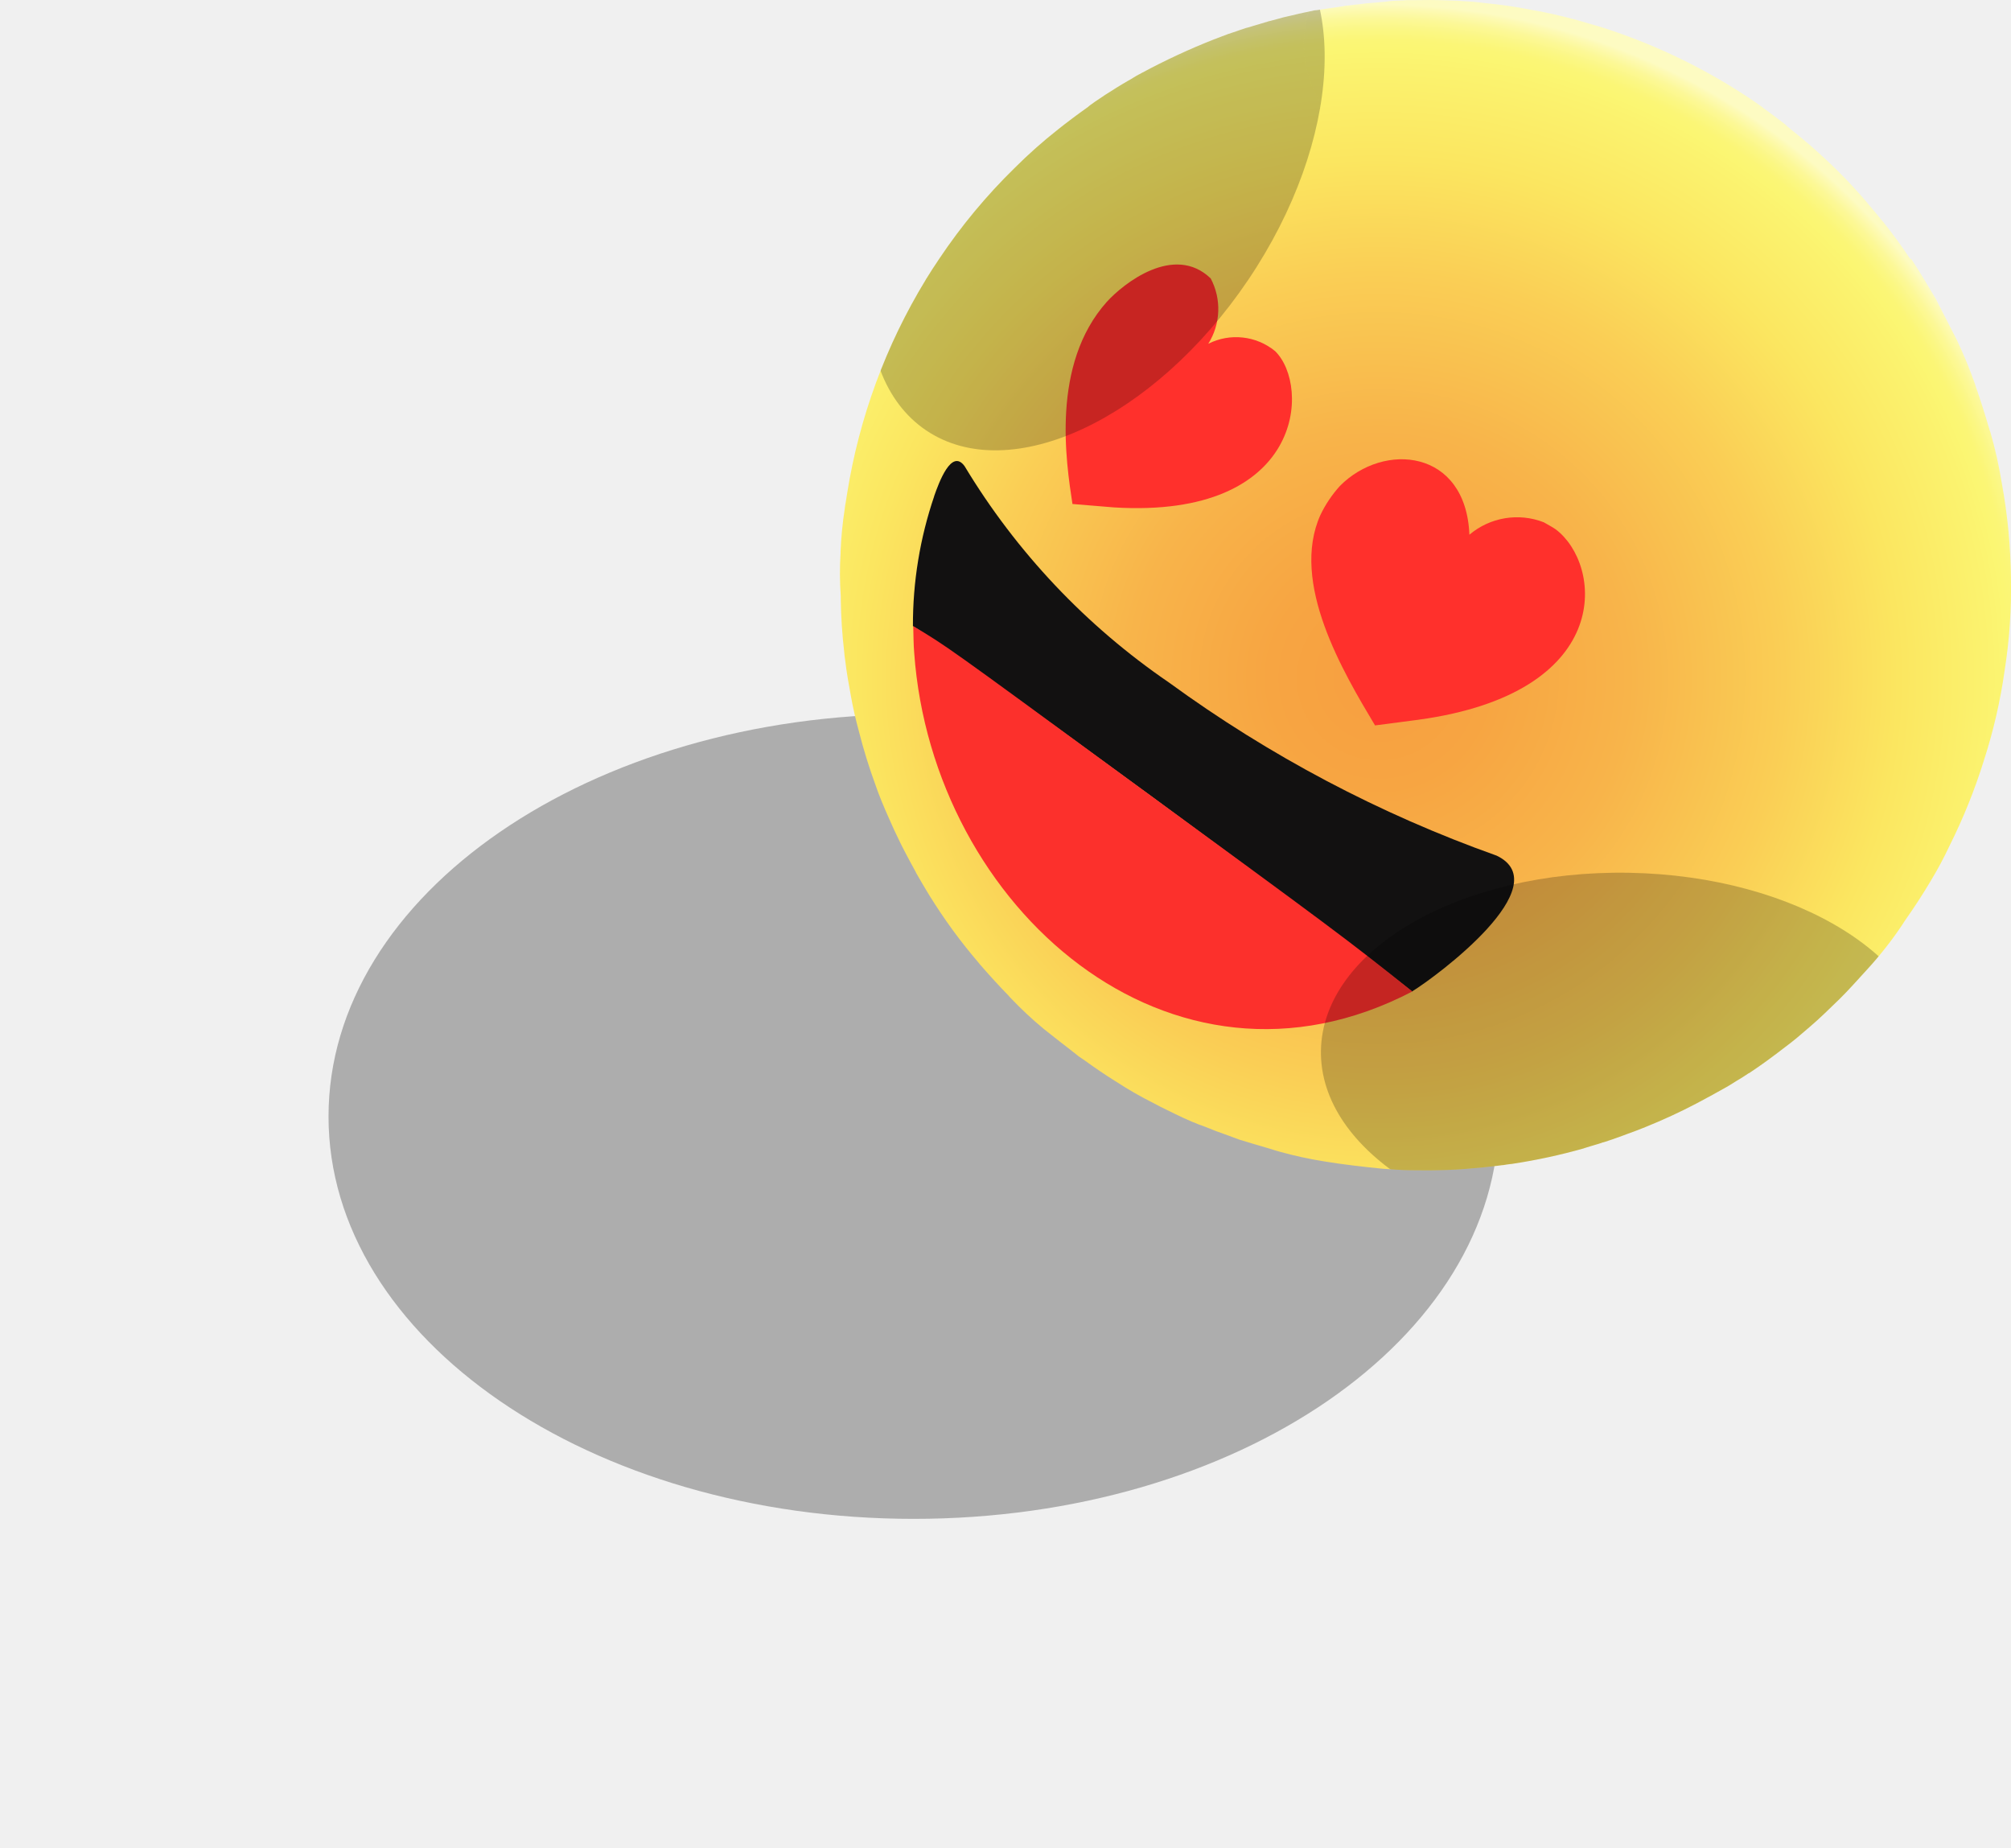
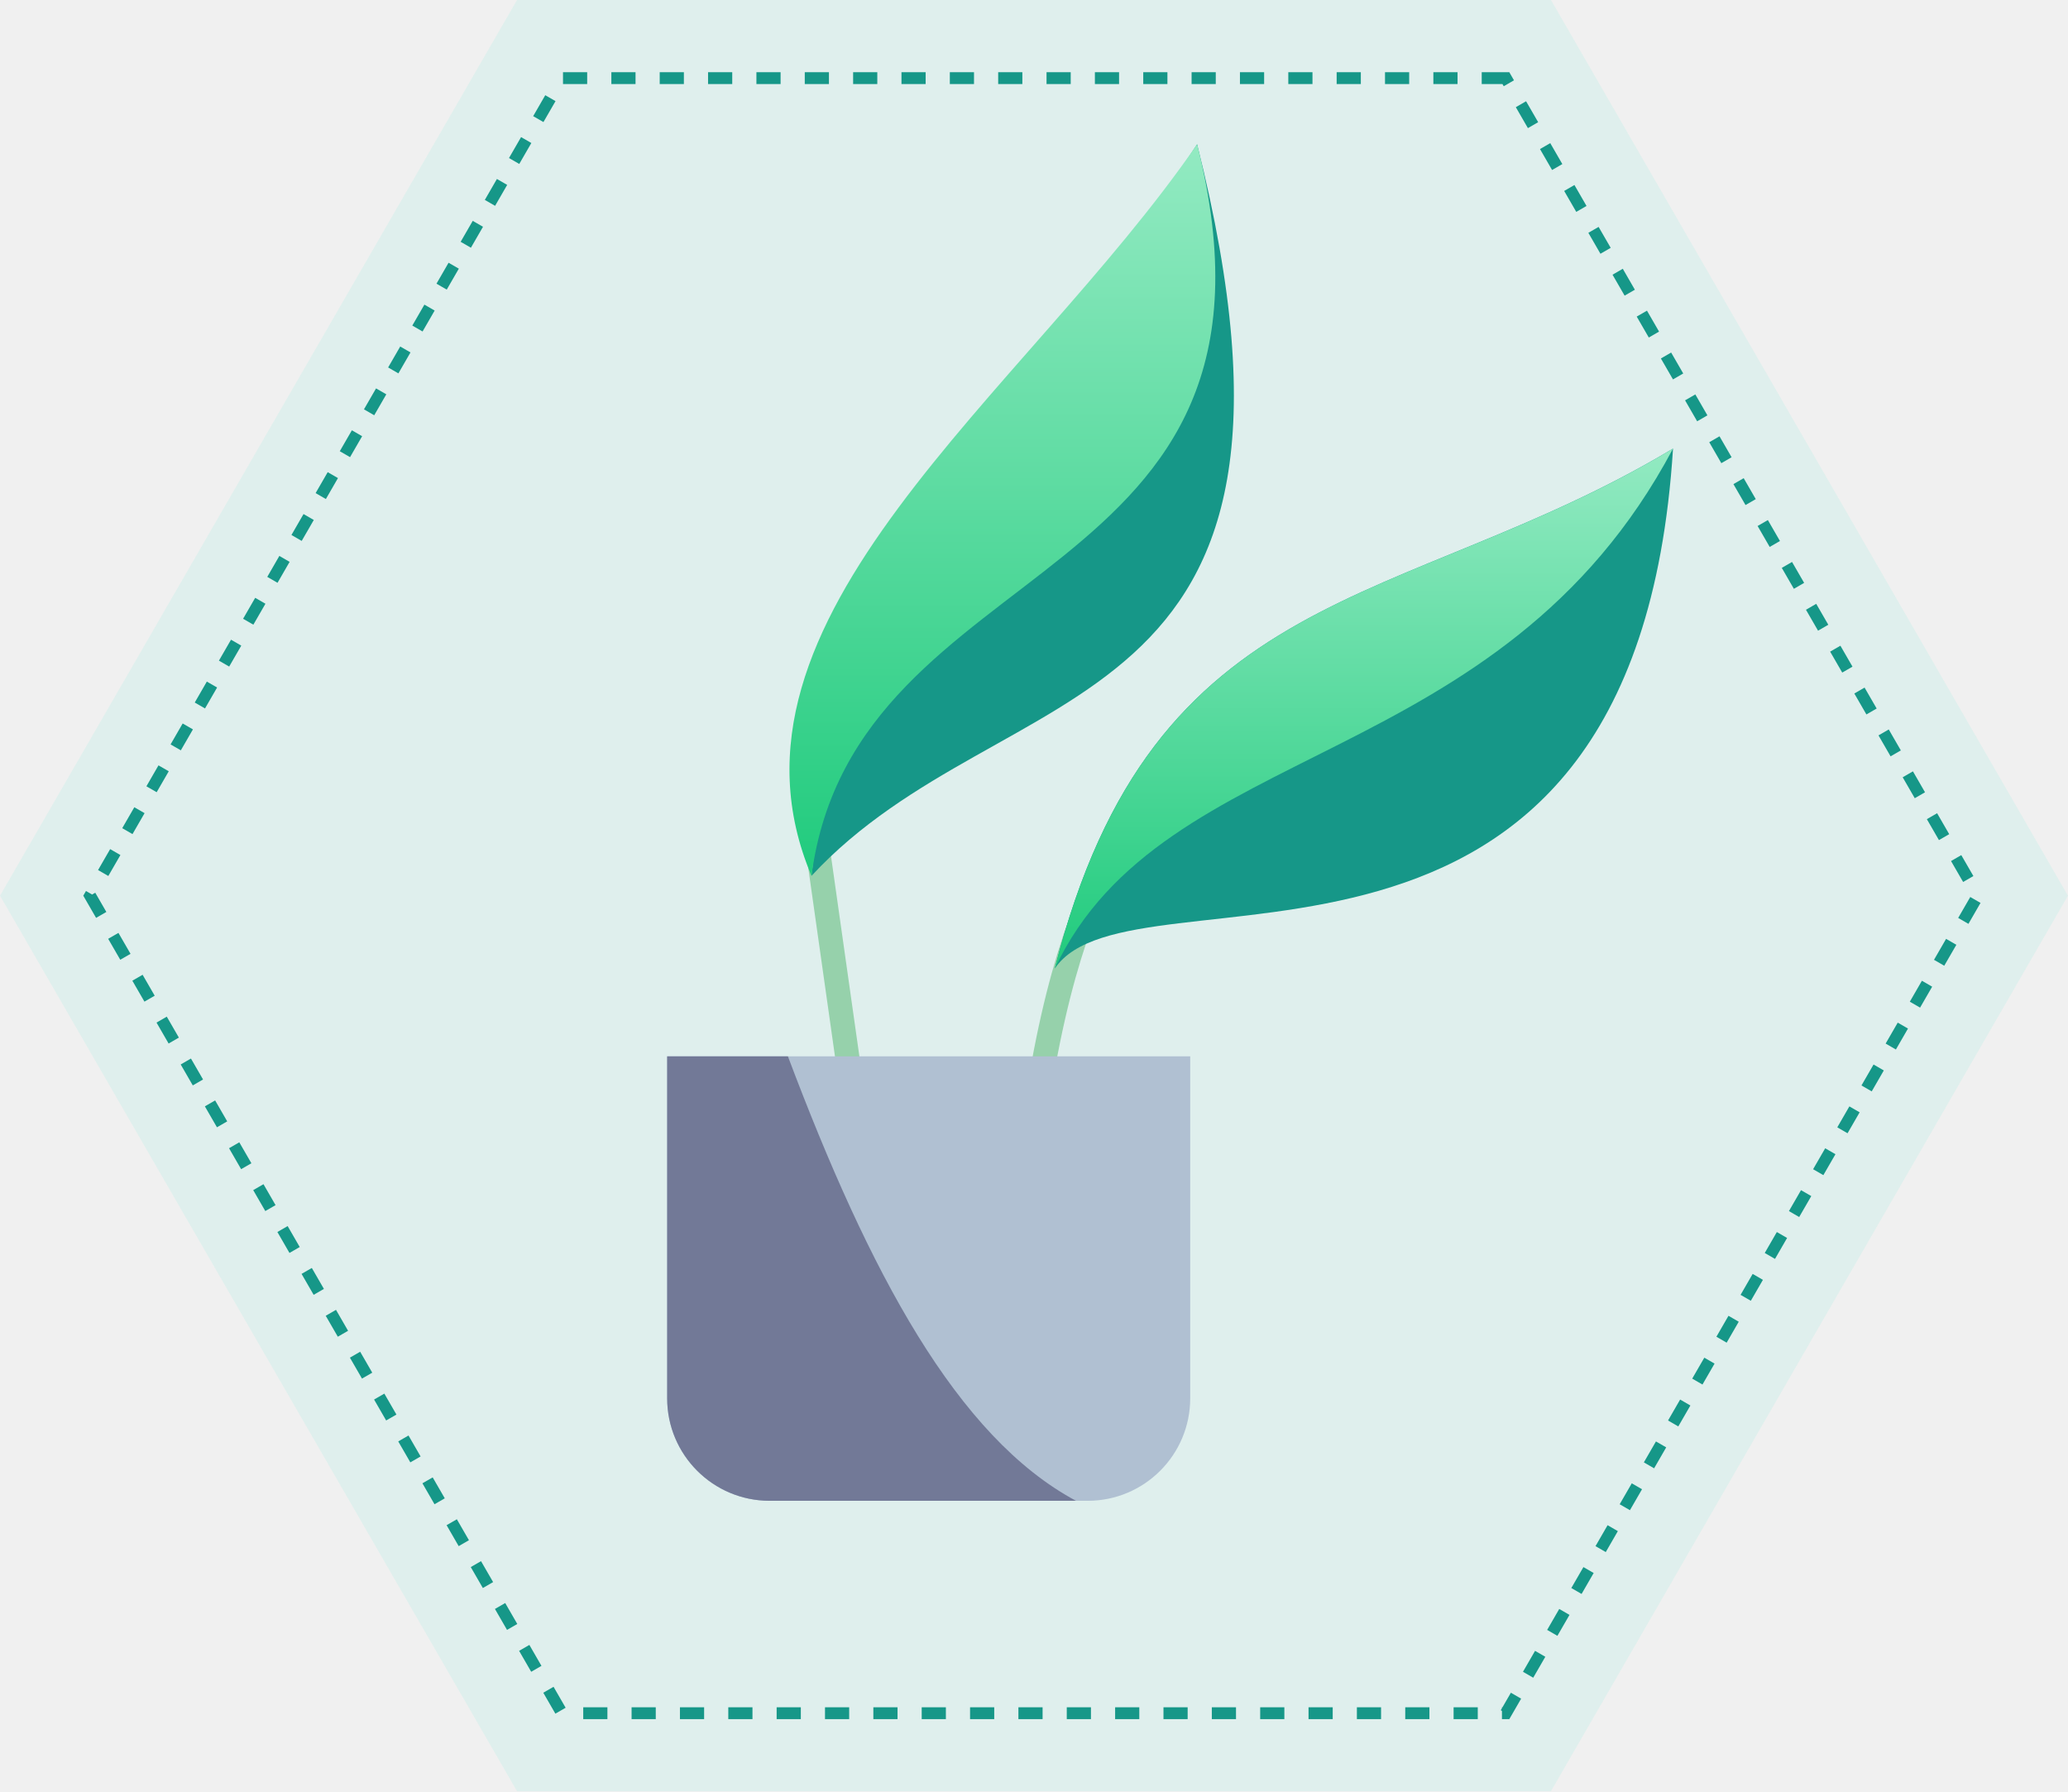
- <svg xmlns="http://www.w3.org/2000/svg" xmlns:xlink="http://www.w3.org/1999/xlink" width="82.478" height="75.758" viewBox="0 0 82.478 75.758">
+ <svg xmlns="http://www.w3.org/2000/svg" width="171.074" height="148.154" viewBox="0 0 171.074 148.154">
  <defs>
-     <radialGradient id="radial-gradient" cx="0.471" cy="0.58" r="0.575" gradientTransform="matrix(-0.999, -0.004, -0.004, 1, 0.933, 0.001)" gradientUnits="objectBoundingBox">
-       <stop offset="0" stop-color="#f79f40" />
-       <stop offset="0.163" stop-color="#f7a542" />
-       <stop offset="0.371" stop-color="#f8b44a" />
-       <stop offset="0.601" stop-color="#face55" />
-       <stop offset="0.771" stop-color="#fbe660" />
-       <stop offset="0.91" stop-color="#fbf36f" />
-       <stop offset="0.932" stop-color="#fbf672" />
-       <stop offset="0.947" stop-color="#fbf676" />
-       <stop offset="0.962" stop-color="#fbf783" />
-       <stop offset="0.978" stop-color="#fcf897" />
-       <stop offset="0.994" stop-color="#fdfab4" />
-       <stop offset="1" stop-color="#fdfbc2" />
-     </radialGradient>
-     <clipPath id="clip-path">
-       <path id="Trazado_116496" data-name="Trazado 116496" d="M52.65,29.84v-.06c0-.11-.03-.77-.15-1.75-.01-.09-.02-.17-.03-.26-.02-.12-.04-.25-.06-.38a23.894,23.894,0,0,0-3.15-8.77c0-.01-.01-.01-.01-.02-.17-.29-.35-.57-.54-.85h0a23.353,23.353,0,0,0-3.06-3.74,20.449,20.449,0,0,0-1.77-1.6c-.39-.32-.78-.62-1.19-.91a.265.265,0,0,1-.06-.05l-.05-.04-.21-.15c-.26-.18-.55-.37-.86-.57h0c-.01-.01-.02-.01-.03-.02-.15-.09-.3-.19-.47-.28-.07-.04-.15-.09-.22-.13s-.12-.07-.19-.11a1.092,1.092,0,0,0-.15-.08,25.413,25.413,0,0,0-2.93-1.4c-.26-.11-.47-.18-.58-.23l-.18-.07-.18-.07c-.01,0-.02-.01-.03-.01l-.04-.01-.3-.1-.04-.01c-.01,0-.03-.01-.04-.01l-.2-.07a2.759,2.759,0,0,0-.27-.08l-.23-.07c-.04-.01-.09-.03-.13-.04-.01,0-.03-.01-.04-.01s-.03-.01-.05-.01a.636.636,0,0,1-.07-.02l-.26-.07-.22-.06c-.07-.02-.14-.03-.21-.05h-.01l-.13-.03-.25-.06-.18-.04a2.049,2.049,0,0,0-.24-.05c-.01,0-.03-.01-.04-.01-.06-.01-.12-.03-.18-.04l-.11-.02-.13-.03h-.02l-.04-.01c-.02,0-.05-.01-.07-.01a1.766,1.766,0,0,1-.2-.04.6.6,0,0,0-.12-.02h0a2.068,2.068,0,0,1-.22-.04l-.19-.03c-.03-.01-.07-.01-.11-.02a.985.985,0,0,0-.17-.02,1,1,0,0,0-.16-.02l-.27-.03-.25-.03c-.03,0-.05-.01-.08-.01h-.02a1.641,1.641,0,0,0-.23-.02l-.34-.03c-.08-.01-.16-.01-.23-.02-.09-.01-.17-.01-.26-.02s-.18-.01-.27-.02A.97.97,0,0,1,29.76,7h-.37c-.48-.01-.96-.01-1.45,0-.11,0-.21,0-.31.01s-.22.01-.32.02c-.07,0-.13.01-.19.01-.16.01-.31.02-.46.04-.05,0-.11.01-.16.01-.22.02-.43.04-.64.07-.1.01-.2.02-.3.04h-.01c-.02,0-.04.01-.06.01q-.24.03-.45.06c-.11.02-.23.04-.34.05-.26.04-.47.08-.61.11-.7.14-1.38.3-2.06.5-.41.11-.77.22-1.21.38a24.021,24.021,0,0,0-5.31,2.61h0c-.17.11-.33.22-.49.33a.265.265,0,0,0-.06.05c-.28.2-.56.4-.84.61a.423.423,0,0,1-.07.05l-.02.02-.02.02c-.01.01-.02.02-.03.02s-.02.01-.03.02c-.08.06-.15.12-.23.18-.15.12-.3.24-.44.36-.08.07-.16.13-.24.2-.16.14-.32.27-.46.4l-.02.02-.02.02c-.03.03-.07.06-.1.09-.75.69-1.21,1.19-1.24,1.22-.23.25-.46.51-.69.77-.16.19-.33.38-.5.59-.01.01-.02.03-.04.04l-.03.03c-.34.42-.69.89-1.08,1.46l-.01.01-.01.01c-.01.01-.01.02-.02.02-.18.26-.36.55-.54.86-.16.26-.32.52-.46.75l-.46.88c-.15.29-.29.56-.42.82a16.758,16.758,0,0,0-.76,1.82h0v.01c-.22.6-.42,1.23-.6,1.84l-.01.02a.037.037,0,0,1-.01.03,17.968,17.968,0,0,0-.5,2.13,23.506,23.506,0,0,0-.17,7.66,22.794,22.794,0,0,0,.82,3.68,23.944,23.944,0,0,0,1.38,3.51,15.311,15.311,0,0,0,.75,1.42c.32.56.68,1.11,1.06,1.66.04.07.09.13.13.2a16,16,0,0,0,1.39,1.8c.34.37.78.88,1.14,1.24s.83.82,1.22,1.15h0c.42.37.6.53.99.83q.72.585,1.47,1.08h.01c.16.11.32.22.49.32.19.12.38.24.55.34.09.05.22.13.36.21a.573.573,0,0,1,.07.04c.15.09.33.18.52.29.04.02.09.05.13.07a22.789,22.789,0,0,0,2.12,1c.18.07.42.17.7.28l.24.09.42.15.3.1.11.03c.01,0,.01,0,.02.01l.16.05a2.759,2.759,0,0,0,.27.08l.26.08c.01,0,.02,0,.02.01a22.1,22.1,0,0,0,2.96.66l.09.01c.08.01.17.03.27.04h.03l.23.03.53.06c.24.03.56.05.79.07s.49.03.74.04h.02c.13.01.25.01.37.01.33.01.77,0,1.1.01s.79-.03,1.13-.05c.72-.06,1.68-.17,2.39-.28a18.747,18.747,0,0,0,1.84-.38c.14-.04.28-.08.43-.12.43-.12.87-.25,1.24-.36l.43-.16c.35-.12.69-.25,1.03-.38l.17-.06c.4-.15.89-.38,1.32-.59.19-.09.37-.18.55-.28a15.71,15.71,0,0,0,1.56-.88c.02-.01.03-.02.05-.03.41-.26.82-.52,1.22-.81.09-.06.18-.12.26-.17l.44-.34c.12-.09.23-.18.35-.27l.66-.52a14.289,14.289,0,0,0,1.37-1.26l.03-.03.07-.07c.35-.35.74-.77,1.2-1.29a.138.138,0,0,0,.03-.04h0a20.958,20.958,0,0,0,2.02-2.71c.01-.01.01-.02.02-.03.19-.3.38-.61.57-.95v-.01h0c.08-.14.16-.29.24-.44.11-.2.22-.41.31-.59l.09-.18c.16-.32.31-.65.47-.99.21-.47.41-.94.56-1.36h0c.26-.7.5-1.44.71-2.23.13-.48.25-.96.33-1.41.1-.48.18-.98.25-1.5.02-.12.03-.23.05-.34.08-.69.14-1.41.16-2.14v-.13C52.68,31.04,52.68,30.45,52.65,29.84Z" transform="translate(-4.654 -6.992)" />
-     </clipPath>
-     <linearGradient id="linear-gradient" x1="-0.166" y1="-323.933" x2="-1.166" y2="-323.933" gradientUnits="objectBoundingBox">
-       <stop offset="0" stop-color="#19b79c" />
-       <stop offset="0.405" stop-color="#1dbb9e" />
-       <stop offset="0.825" stop-color="#2ac8a3" />
-       <stop offset="0.997" stop-color="#31cfa6" />
+     <linearGradient id="linear-gradient" x1="0.5" x2="0.5" y2="1" gradientUnits="objectBoundingBox">
+       <stop offset="0" stop-color="#93eac2" />
+       <stop offset="1" stop-color="#20cb7d" />
    </linearGradient>
-     <linearGradient id="linear-gradient-2" x1="-2.106" y1="-363.238" x2="-3.08" y2="-363.238" xlink:href="#linear-gradient" />
-     <clipPath id="clip-path-2">
-       <path id="Trazado_116504" data-name="Trazado 116504" d="M4.652,29.65v-.06a15.757,15.757,0,0,1,.17-1.74,2.335,2.335,0,0,1,.04-.26c.02-.12.04-.25.06-.38a24.088,24.088,0,0,1,3.22-8.75c0-.01.01-.01.01-.02.18-.29.36-.57.55-.85h0a23.39,23.39,0,0,1,3.09-3.72,20.134,20.134,0,0,1,1.78-1.58q.585-.465,1.2-.9a.265.265,0,0,0,.06-.05l.05-.04.21-.15c.26-.18.55-.37.86-.56h0c.01-.01.02-.01.03-.02.15-.09.31-.19.47-.28a2.53,2.53,0,0,0,.22-.13c.06-.04.12-.07.19-.11.05-.03.1-.05.15-.08a27.308,27.308,0,0,1,2.95-1.37c.26-.1.47-.18.58-.22l.18-.06.18-.06c.01,0,.02-.01.03-.01l.05-.02.3-.1.04-.01c.01,0,.03-.01.04-.01l.2-.06c.08-.02.19-.06.27-.08l.23-.07a.647.647,0,0,0,.13-.04c.01,0,.03-.01.04-.01s.03-.01.05-.01a.637.637,0,0,0,.07-.02l.26-.07.22-.06c.07-.02.14-.03.21-.05h.01l.13-.03c.08-.02.18-.04.25-.06l.18-.04c.08-.02.16-.03.24-.05.01,0,.03-.01.04-.01a1.163,1.163,0,0,0,.18-.04l.11-.01.13-.02h.02l.04-.01c.02,0,.05-.01.07-.01l.2-.03c.04-.01.09-.01.13-.02h0l.22-.03.19-.03a.516.516,0,0,0,.11-.02.985.985,0,0,1,.17-.02c.06-.01.11-.01.16-.02l.27-.03.25-.03c.03,0,.05-.01.08-.01h.02c.07-.01.15-.01.23-.02l.34-.03c.08-.01.16-.01.23-.02a1.569,1.569,0,0,1,.24-.03,2.437,2.437,0,0,1,.27-.01.86.86,0,0,1,.16-.01l.15-.01h.24c.49-.01.97-.01,1.45.01.11,0,.21.01.31.01s.22.01.32.02c.07,0,.13.01.19.01.16.01.31.02.46.04.05.01.11.01.16.02.22.02.43.05.64.07.1.01.2.03.3.04h.01c.02,0,.04.01.06.01.16.02.31.05.45.07l.34.06c.26.05.47.09.6.11.69.14,1.38.31,2.06.52.41.11.76.23,1.21.39a24.178,24.178,0,0,1,5.28,2.65h0c.16.11.33.22.49.34a.265.265,0,0,1,.06.05c.28.2.56.41.83.62a.424.424,0,0,0,.07.05l.02.02.02.02.03.03c.01.01.02.01.02.02.08.06.15.12.22.18.15.12.3.24.44.36.08.07.16.14.24.2.16.14.31.28.46.41l.02.02.02.02c.03.03.07.06.1.09.75.69,1.2,1.2,1.23,1.23.23.25.46.51.68.78.16.19.32.38.49.59.01.01.02.03.04.04l.02.03c.33.42.69.89,1.07,1.47l.04.01.01.01c.01.01.01.02.02.02.17.26.36.56.54.86.16.26.31.53.45.75l.45.88c.15.29.29.56.42.82a18.431,18.431,0,0,1,.75,1.83h0v.01c.21.6.41,1.23.59,1.85l.01.02a.037.037,0,0,0,.01.03,17.59,17.59,0,0,1,.48,2.14,22.71,22.71,0,0,1,.37,3.87,21.465,21.465,0,0,1-.26,3.8,21.96,21.96,0,0,1-.85,3.68,23.286,23.286,0,0,1-1.41,3.5,15.244,15.244,0,0,1-.76,1.42c-.33.56-.69,1.11-1.07,1.65-.04.07-.09.13-.13.2a15.2,15.2,0,0,1-1.41,1.79c-.34.37-.79.88-1.15,1.23s-.84.82-1.22,1.14h0c-.43.37-.6.52-1,.82-.49.38-.98.74-1.48,1.07H41.9c-.16.11-.32.21-.49.31-.19.12-.38.24-.55.33-.09.05-.22.12-.36.2a.574.574,0,0,0-.07.04c-.15.08-.33.18-.52.28-.04.02-.09.05-.13.07a23.108,23.108,0,0,1-2.12.98c-.18.07-.42.17-.71.27l-.24.09-.42.15-.3.1-.11.03c-.01,0-.01,0-.02.01l-.16.05c-.08.02-.19.06-.27.08l-.26.08c-.01,0-.02,0-.02.01a23.962,23.962,0,0,1-2.96.64l-.09.01c-.08.01-.17.02-.27.04H31.8l-.23.03-.53.06c-.24.02-.56.05-.79.07s-.49.03-.74.04h-.02c-.13,0-.25.01-.37.01-.33.01-.77,0-1.1,0s-.79-.04-1.13-.06c-.72-.07-1.68-.18-2.39-.3a16.281,16.281,0,0,1-1.84-.4c-.14-.04-.28-.08-.43-.13-.43-.12-.87-.26-1.24-.37l-.43-.16c-.35-.12-.69-.25-1.03-.39l-.17-.06c-.4-.15-.88-.38-1.32-.6-.19-.09-.37-.18-.55-.28a15.612,15.612,0,0,1-1.55-.89.219.219,0,0,0-.05-.03c-.41-.26-.81-.53-1.21-.82-.09-.06-.17-.12-.25-.17L14,49.97c-.12-.09-.23-.18-.35-.27l-.66-.52a15.233,15.233,0,0,1-1.36-1.27l-.03-.03-.06-.07c-.34-.35-.74-.78-1.19-1.3a.138.138,0,0,1-.03-.04h0a21.889,21.889,0,0,1-2-2.73c-.01-.01-.01-.02-.02-.03-.18-.3-.37-.61-.56-.95v-.01h0c-.08-.14-.16-.29-.24-.44-.11-.21-.22-.41-.31-.59l-.09-.18c-.16-.32-.31-.65-.46-.99-.21-.47-.41-.95-.55-1.36h0a22.441,22.441,0,0,1-.69-2.23c-.13-.48-.24-.96-.32-1.41-.09-.49-.18-.98-.24-1.5-.02-.12-.03-.23-.04-.34a21.166,21.166,0,0,1-.14-2.14v-.13A13.347,13.347,0,0,1,4.652,29.65Z" transform="translate(-4.627 -6.983)" fill="url(#radial-gradient)" />
-     </clipPath>
  </defs>
-   <g id="Grupo_157926" data-name="Grupo 157926" transform="translate(13.474)">
-     <ellipse id="Elipse_4737" data-name="Elipse 4737" cx="24" cy="16.5" rx="24" ry="16.5" transform="translate(0 29.284)" fill="#0b0b0b" opacity="0.292" style="mix-blend-mode: multiply;isolation: isolate" />
-     <path id="Trazado_116493" data-name="Trazado 116493" d="M4.652,29.65v-.06a15.757,15.757,0,0,1,.17-1.74,2.335,2.335,0,0,1,.04-.26c.02-.12.04-.25.06-.38a24.088,24.088,0,0,1,3.22-8.75c0-.01.01-.01.01-.02.18-.29.36-.57.55-.85h0a23.39,23.39,0,0,1,3.09-3.72,20.134,20.134,0,0,1,1.78-1.58q.585-.465,1.2-.9a.265.265,0,0,0,.06-.05l.05-.04.21-.15c.26-.18.55-.37.86-.56h0c.01-.01.02-.01.03-.02.15-.09.31-.19.47-.28a2.53,2.53,0,0,0,.22-.13c.06-.04.12-.07.19-.11.05-.03.1-.05.15-.08a27.308,27.308,0,0,1,2.95-1.37c.26-.1.47-.18.58-.22l.18-.06.18-.06c.01,0,.02-.01.03-.01l.05-.02.3-.1.04-.01c.01,0,.03-.01.04-.01l.2-.06c.08-.02.19-.06.27-.08l.23-.07a.647.647,0,0,0,.13-.04c.01,0,.03-.01.04-.01s.03-.01.05-.01a.637.637,0,0,0,.07-.02l.26-.07.22-.06c.07-.02.14-.03.21-.05h.01l.13-.03c.08-.02.18-.04.25-.06l.18-.04c.08-.02.16-.03.24-.05.01,0,.03-.01.04-.01a1.163,1.163,0,0,0,.18-.04l.11-.01.13-.02h.02l.04-.01c.02,0,.05-.01.07-.01l.2-.03c.04-.01.09-.01.13-.02h0l.22-.03.19-.03a.516.516,0,0,0,.11-.02.985.985,0,0,1,.17-.02c.06-.01.11-.01.16-.02l.27-.03.25-.03c.03,0,.05-.01.08-.01h.02c.07-.01.15-.01.23-.02l.34-.03c.08-.01.16-.01.23-.02a1.569,1.569,0,0,1,.24-.03,2.437,2.437,0,0,1,.27-.01.86.86,0,0,1,.16-.01l.15-.01h.24c.49-.01.97-.01,1.45.01.11,0,.21.01.31.01s.22.01.32.02c.07,0,.13.01.19.01.16.01.31.02.46.04.05.01.11.01.16.02.22.02.43.05.64.07.1.01.2.03.3.04h.01c.02,0,.04.01.06.01.16.02.31.05.45.07l.34.06c.26.05.47.09.6.11.69.14,1.38.31,2.06.52.41.11.76.23,1.21.39a24.178,24.178,0,0,1,5.28,2.65h0c.16.11.33.22.49.34a.265.265,0,0,1,.06.05c.28.2.56.41.83.62a.424.424,0,0,0,.07.05l.02.02.02.02.03.03c.01.01.02.01.02.02.08.06.15.12.22.18.15.12.3.24.44.36.08.07.16.14.24.2.16.14.31.28.46.41l.02.02.02.02c.03.03.07.06.1.09.75.69,1.2,1.2,1.23,1.23.23.25.46.51.68.78.16.19.32.38.49.59.01.01.02.03.04.04l.02.03c.33.42.69.89,1.07,1.47l.04.01.01.01c.01.01.01.02.02.02.17.26.36.56.54.86.16.26.31.53.45.75l.45.88c.15.29.29.56.42.82a18.431,18.431,0,0,1,.75,1.83h0v.01c.21.6.41,1.23.59,1.85l.01.02a.037.037,0,0,0,.01.03,17.59,17.59,0,0,1,.48,2.14,22.71,22.71,0,0,1,.37,3.87,21.465,21.465,0,0,1-.26,3.8,21.96,21.96,0,0,1-.85,3.68,23.286,23.286,0,0,1-1.41,3.5,15.244,15.244,0,0,1-.76,1.42c-.33.56-.69,1.11-1.07,1.65-.04.07-.09.13-.13.2a15.2,15.2,0,0,1-1.41,1.79c-.34.37-.79.88-1.15,1.23s-.84.82-1.22,1.14h0c-.43.37-.6.52-1,.82-.49.38-.98.74-1.48,1.07H41.9c-.16.11-.32.21-.49.31-.19.12-.38.24-.55.33-.09.05-.22.12-.36.2a.574.574,0,0,0-.07.04c-.15.08-.33.18-.52.28-.04.02-.09.05-.13.07a23.108,23.108,0,0,1-2.12.98c-.18.07-.42.17-.71.27l-.24.09-.42.15-.3.1-.11.03c-.01,0-.01,0-.02.01l-.16.05c-.08.02-.19.06-.27.08l-.26.08c-.01,0-.02,0-.02.01a23.962,23.962,0,0,1-2.96.64l-.09.01c-.08.01-.17.02-.27.04H31.8l-.23.03-.53.06c-.24.02-.56.05-.79.07s-.49.03-.74.04h-.02c-.13,0-.25.01-.37.01-.33.01-.77,0-1.1,0s-.79-.04-1.13-.06c-.72-.07-1.68-.18-2.39-.3a16.281,16.281,0,0,1-1.84-.4c-.14-.04-.28-.08-.43-.13-.43-.12-.87-.26-1.24-.37l-.43-.16c-.35-.12-.69-.25-1.03-.39l-.17-.06c-.4-.15-.88-.38-1.32-.6-.19-.09-.37-.18-.55-.28a15.612,15.612,0,0,1-1.55-.89.219.219,0,0,0-.05-.03c-.41-.26-.81-.53-1.21-.82-.09-.06-.17-.12-.25-.17L14,49.97c-.12-.09-.23-.18-.35-.27l-.66-.52a15.233,15.233,0,0,1-1.36-1.27l-.03-.03-.06-.07c-.34-.35-.74-.78-1.19-1.3a.138.138,0,0,1-.03-.04h0a21.889,21.889,0,0,1-2-2.73c-.01-.01-.01-.02-.02-.03-.18-.3-.37-.61-.56-.95v-.01h0c-.08-.14-.16-.29-.24-.44-.11-.21-.22-.41-.31-.59l-.09-.18c-.16-.32-.31-.65-.46-.99-.21-.47-.41-.95-.55-1.36h0a22.441,22.441,0,0,1-.69-2.23c-.13-.48-.24-.96-.32-1.41-.09-.49-.18-.98-.24-1.5-.02-.12-.03-.23-.04-.34a21.166,21.166,0,0,1-.14-2.14v-.13A13.347,13.347,0,0,1,4.652,29.65Z" transform="translate(16.349 -6.983)" fill="url(#radial-gradient)" />
-     <g id="Grupo_86225" data-name="Grupo 86225" transform="translate(20.955 0.009)" clip-path="url(#clip-path)">
-       <path id="Trazado_116494" data-name="Trazado 116494" d="M50.67,21.64a4.37,4.37,0,0,1,.18-.46C50.8,21.33,50.74,21.48,50.67,21.64Z" transform="translate(-48.844 -6.992)" fill="url(#linear-gradient)" />
-       <path id="Trazado_116495" data-name="Trazado 116495" d="M4.7,34.92c.03-.14.05-.28.08-.41C4.75,34.65,4.73,34.79,4.7,34.92Z" transform="translate(43.196 -6.992)" fill="url(#linear-gradient-2)" />
-     </g>
-     <path id="Trazado_116497" data-name="Trazado 116497" d="M25.873,27.33A16.375,16.375,0,0,0,25,32.66c2.26,1.39,16.97,12.2,20.47,14.98,1.03-.63,6.02-4.35,3.47-5.57a52.925,52.925,0,0,1-13.44-7.1,28.664,28.664,0,0,1-8.38-8.87c-.54-.75-1.06.69-1.25,1.23" transform="translate(-1.032 -6.983)" fill="#121111" />
-     <path id="Trazado_116499" data-name="Trazado 116499" d="M29.22,33.76c.75,10.43,10.52,19.05,20.43,13.88-2.65-2.12-3.33-2.62-11.66-8.71-7.45-5.46-7.45-5.46-8.81-6.27.01.33.01.77.04,1.1" transform="translate(-5.199 -6.983)" fill="#fc302c" />
-     <g id="Grupo_86231" data-name="Grupo 86231" transform="translate(40.307 18.833)">
-       <path id="Trazado_116501" data-name="Trazado 116501" d="M22.473,28.1c-1.25,2.78.93,6.44,2.24,8.63.65-.09,1.52-.19,2.17-.29,7.67-1.22,7.14-6.32,5.24-7.75-.14-.1-.34-.2-.49-.29a3.024,3.024,0,0,0-3.05.51c-.14-3.51-3.51-3.82-5.31-2a4.969,4.969,0,0,0-.8,1.19" transform="translate(-22.099 -25.816)" fill="#ff302c" />
-     </g>
-     <g id="Grupo_86232" data-name="Grupo 86232" transform="translate(30.232 10.846)">
-       <path id="Trazado_116503" data-name="Trazado 116503" d="M35.806,19.36c-2.3,2.57-1.67,6.58-1.41,8.29.51.04,1.19.1,1.7.14,7.78.48,8.08-4.98,6.61-6.41a2.529,2.529,0,0,0-2.74-.3,2.679,2.679,0,0,0,.1-2.68c-1.5-1.44-3.58.21-4.26.96" transform="translate(-34.117 -17.829)" fill="#ff302c" />
-     </g>
-     <g id="Enmascarar_grupo_59" data-name="Enmascarar grupo 59" transform="translate(20.976 0)" clip-path="url(#clip-path-2)">
-       <g id="Grupo_86233" data-name="Grupo 86233" transform="translate(-2.683 -7.272)" opacity="0.561" style="mix-blend-mode: multiply;isolation: isolate">
-         <g id="Grupo_86230" data-name="Grupo 86230" transform="translate(0)">
-           <ellipse id="Elipse_4734" data-name="Elipse 4734" cx="12.5" cy="7.5" rx="12.5" ry="7.5" transform="translate(21.707 1.557)" fill="#fff" opacity="0.743" />
-           <ellipse id="Elipse_4735" data-name="Elipse 4735" cx="12.5" cy="7.5" rx="12.5" ry="7.5" transform="translate(26.415 8.388) rotate(124)" opacity="0.387" />
-           <ellipse id="Elipse_4736" data-name="Elipse 4736" cx="12.5" cy="7.5" rx="12.5" ry="7.5" transform="matrix(-1, -0.017, 0.017, -1, 47.282, 58.274)" opacity="0.387" />
-         </g>
-       </g>
-     </g>
+   <g id="Grupo_894169" data-name="Grupo 894169" transform="translate(-901.523 -412.312)">
+     <path id="Trazado_251720" data-name="Trazado 251720" d="M177.633,339.23H92.1L49.33,413.313,92.1,487.384h85.531L220.4,413.313Z" transform="translate(852.193 73.082)" fill="#dbefec" opacity="0.8" />
+     <path id="Trazado_251721" data-name="Trazado 251721" d="M172.909,344.83H94.822L55.79,412.449l39.032,67.62h78.087l39.044-67.62Z" transform="translate(853.188 73.945)" fill="none" stroke="#169788" stroke-miterlimit="10" stroke-width="0.98" stroke-dasharray="2" />
+     <line id="Línea_763" data-name="Línea 763" x1="6.72" y1="47.4" transform="translate(968.973 481.115)" fill="none" stroke="#96d1ab" stroke-miterlimit="10" stroke-width="2" />
+     <path id="Trazado_273626" data-name="Trazado 273626" d="M121.35,358.15l1.74-14.57,30.16-45.94C165.59,346.63,137.46,340.79,121.35,358.15Z" transform="translate(847.303 126.605)" fill="#169788" />
+     <path id="Trazado_273627" data-name="Trazado 273627" d="M121.35,358.15c-9-21.33,17.55-39.7,31.9-60.51C162.67,335.07,124.94,330.87,121.35,358.15Z" transform="translate(847.303 126.605)" fill="url(#linear-gradient)" />
+     <path id="Trazado_273628" data-name="Trazado 273628" d="M138.29,403.16c0-40.55,9.66-49.09,9.66-49.09" transform="translate(847.303 126.605)" fill="none" stroke="#96d1ab" stroke-miterlimit="10" stroke-width="2" />
+     <path id="Trazado_273629" data-name="Trazado 273629" d="M141.48,365.81c6.4-9.5,48,6.71,51.14-43C170.08,336.32,149.61,333.59,141.48,365.81Z" transform="translate(847.303 126.605)" fill="#169788" />
+     <path id="Trazado_273630" data-name="Trazado 273630" d="M141.48,365.81c9-19.11,36.84-16.09,51.14-43C170.08,336.32,149.61,333.59,141.48,365.81Z" transform="translate(847.303 126.605)" fill="url(#linear-gradient)" />
+     <path id="Trazado_273631" data-name="Trazado 273631" d="M109.41,373.08v28.28a8.48,8.48,0,0,0,8.48,8.48H144.2a8.48,8.48,0,0,0,8.48-8.48V373.08Z" transform="translate(847.303 126.605)" fill="#b0c0d2" />
+     <path id="Trazado_273632" data-name="Trazado 273632" d="M109.41,373.08v28.28a8.48,8.48,0,0,0,8.48,8.48h25.34c-9.85-5.28-17.1-18.89-23.83-36.76Z" transform="translate(847.303 126.605)" fill="#727997" />
  </g>
</svg>
